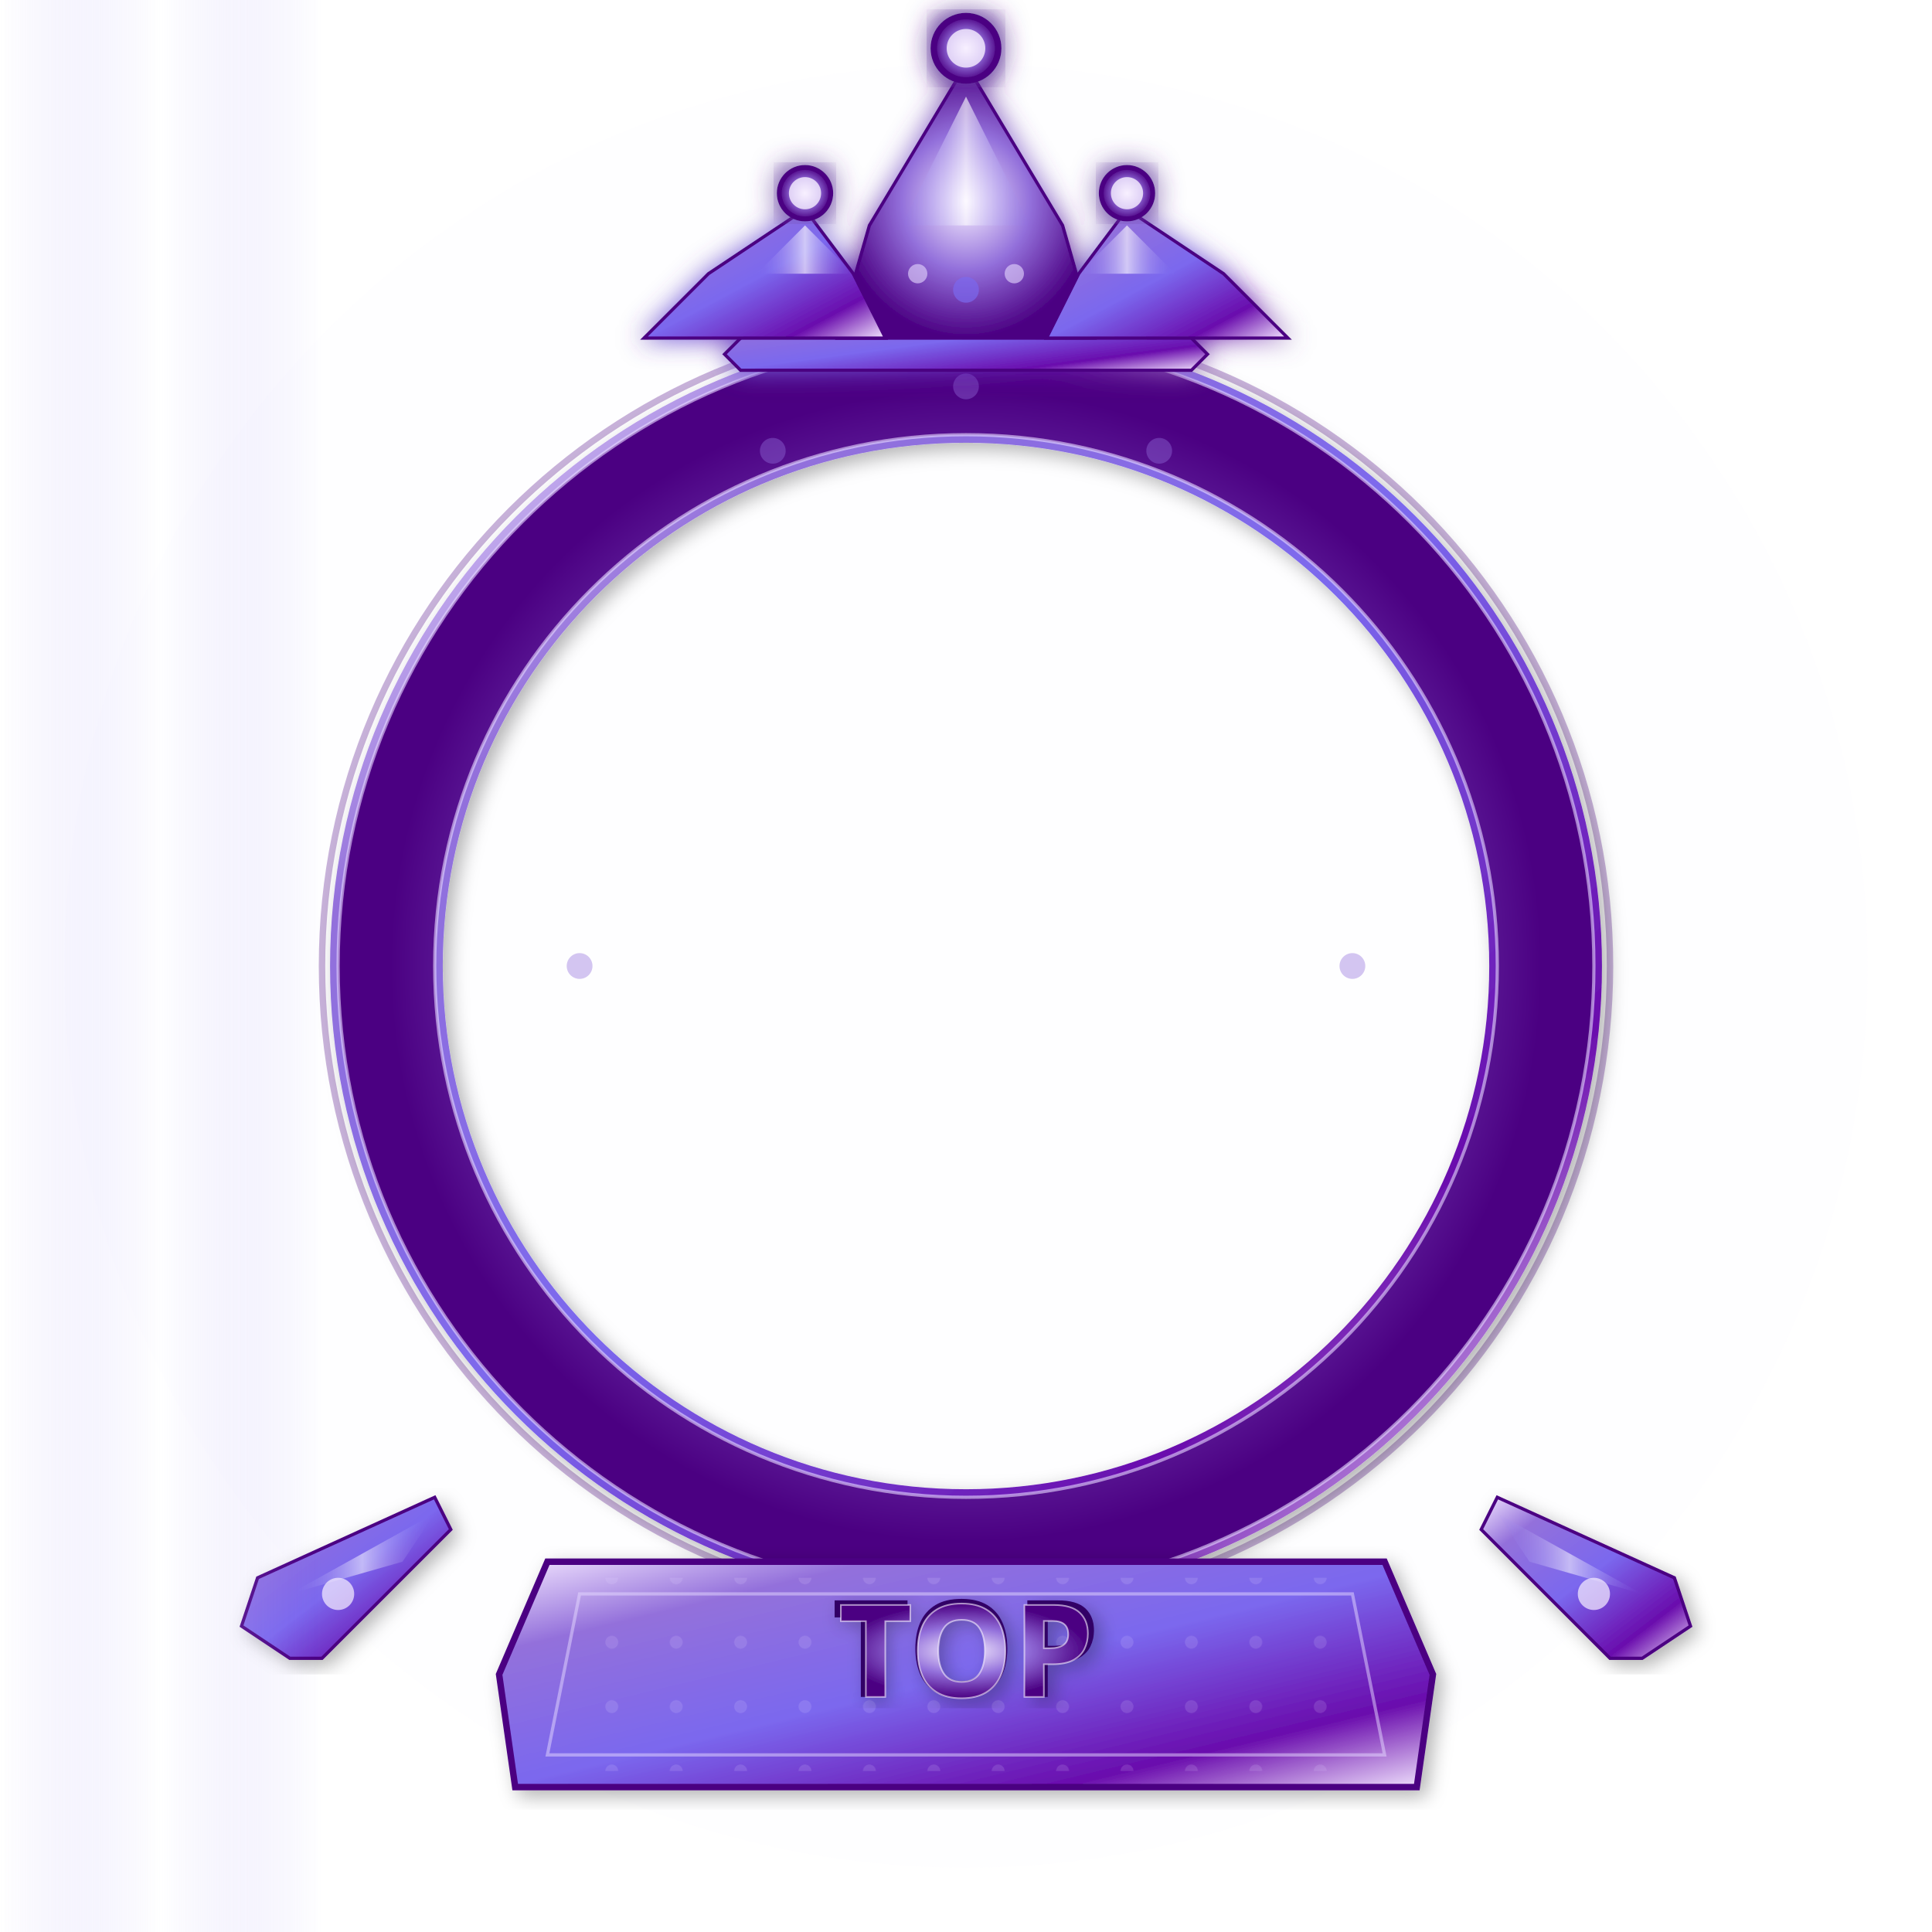
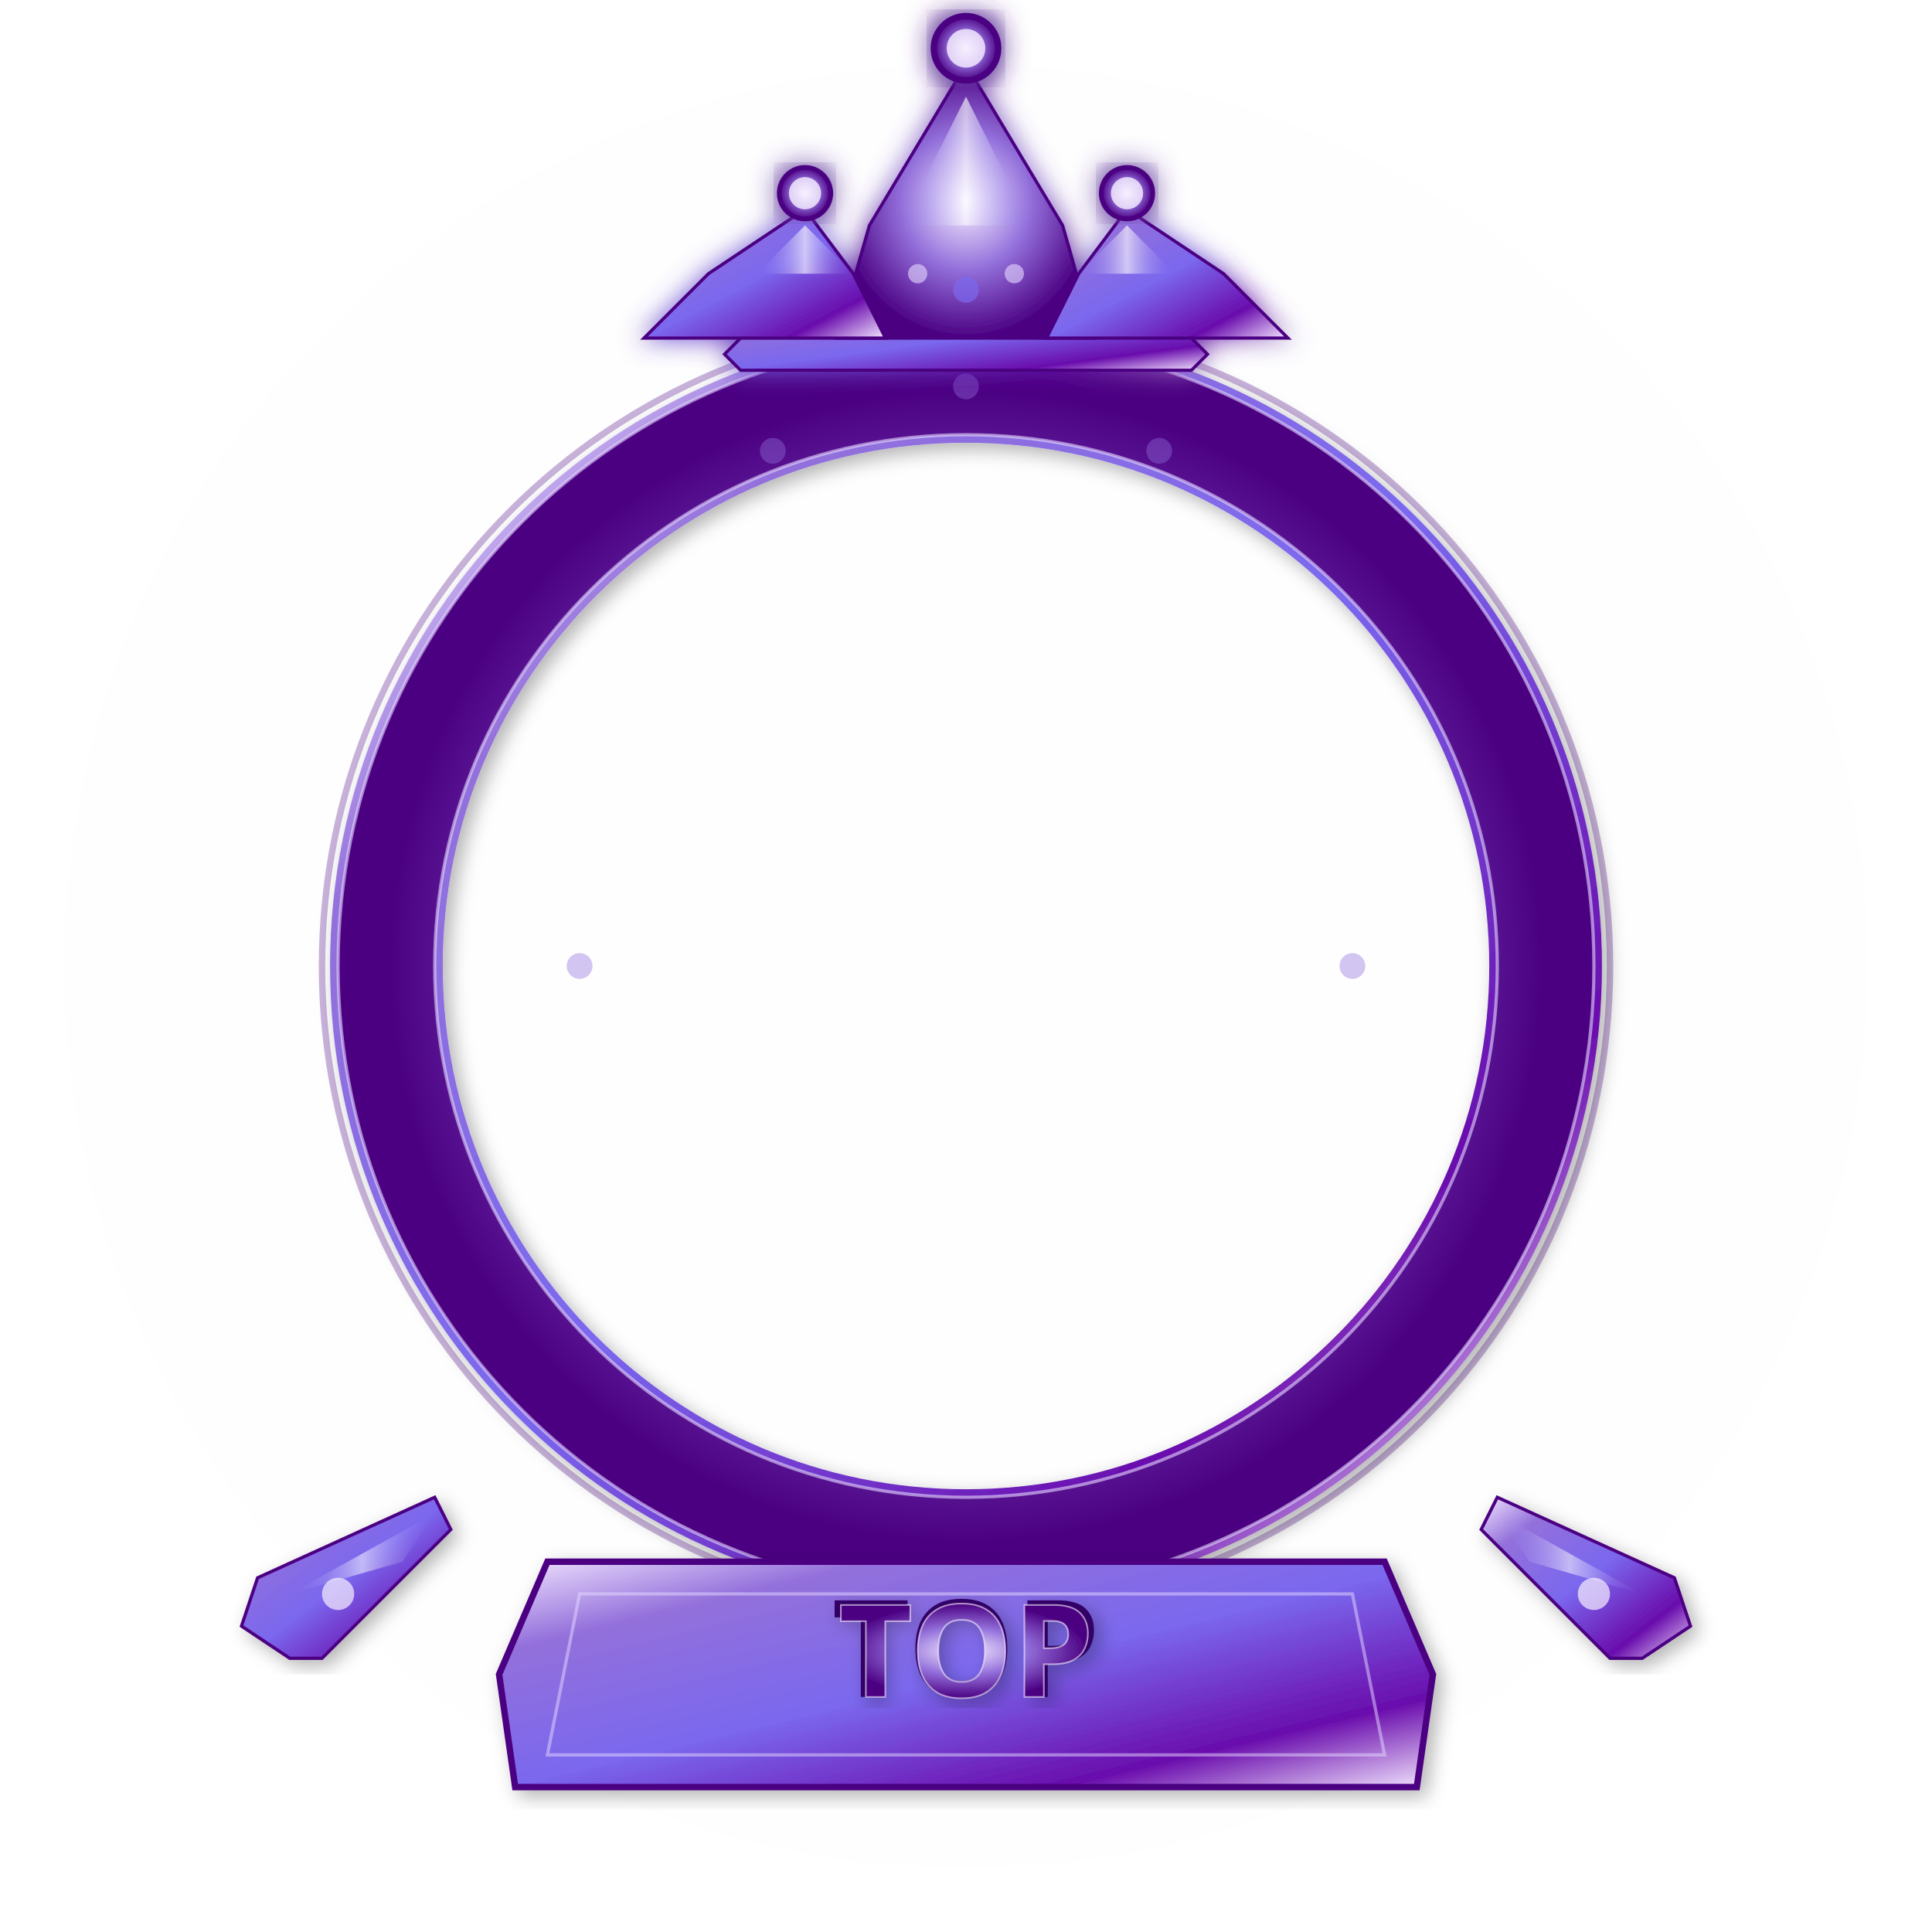
<svg xmlns="http://www.w3.org/2000/svg" width="600" height="600" viewBox="0 0 600 600">
  <defs>
    <linearGradient id="purpleGradient1" x1="0" y1="0" x2="1" y2="1">
      <stop offset="0%" stop-color="#f3e6ff" />
      <stop offset="20%" stop-color="#9370db" />
      <stop offset="50%" stop-color="#7b68ee" />
      <stop offset="80%" stop-color="#6a0dad" />
      <stop offset="100%" stop-color="#f3e6ff" />
    </linearGradient>
    <radialGradient id="purpleRadial" cx="50%" cy="50%" r="50%">
      <stop offset="0%" stop-color="#f8f0ff" />
      <stop offset="50%" stop-color="#9370db" />
      <stop offset="100%" stop-color="#4b0082" />
    </radialGradient>
    <linearGradient id="purpleShine" x1="0" y1="0" x2="1" y2="0">
      <stop offset="0%" stop-color="#7b68ee" stop-opacity="0" />
      <stop offset="50%" stop-color="#ffffff" stop-opacity="0.9" />
      <stop offset="100%" stop-color="#7b68ee" stop-opacity="0" />
    </linearGradient>
    <filter id="glow">
      <feGaussianBlur stdDeviation="4" result="coloredBlur" />
      <feMerge>
        <feMergeNode in="coloredBlur" />
        <feMergeNode in="SourceGraphic" />
      </feMerge>
    </filter>
    <filter id="shadow">
      <feDropShadow dx="2" dy="2" stdDeviation="3" flood-opacity="0.3" />
    </filter>
    <pattern id="ornament" x="0" y="0" width="20" height="20" patternUnits="userSpaceOnUse">
      <circle cx="10" cy="10" r="2" fill="#e6d9ff" opacity="0.5" />
    </pattern>
  </defs>
  <circle cx="300" cy="300" r="280" fill="#f8f0ff" opacity="0.1" />
  <circle cx="300" cy="300" r="200" fill="none" stroke="#4b0082" stroke-width="2" opacity="0.3" />
  <circle cx="300" cy="300" r="180" fill="none" stroke="url(#purpleGradient1)" stroke-width="35" filter="url(#shadow)" />
  <circle cx="300" cy="300" r="180" fill="none" stroke="url(#purpleRadial)" stroke-width="30" />
  <circle cx="300" cy="300" r="195" fill="none" stroke="#e6d9ff" stroke-width="1" opacity="0.6" />
  <circle cx="300" cy="300" r="165" fill="none" stroke="#e6d9ff" stroke-width="1" opacity="0.6" />
  <g opacity="0.4">
    <circle cx="300" cy="120" r="4" fill="#9370db" />
    <circle cx="240" cy="140" r="4" fill="#9370db" />
    <circle cx="360" cy="140" r="4" fill="#9370db" />
    <circle cx="180" cy="300" r="4" fill="#9370db" />
    <circle cx="420" cy="300" r="4" fill="#9370db" />
  </g>
  <g filter="url(#glow)">
    <path d="M240,95 L360,95 L375,110 L370,115 L230,115 L225,110 Z" fill="url(#purpleGradient1)" stroke="#4b0082" stroke-width="1" />
    <rect x="240" y="100" width="120" height="5" fill="url(#ornament)" />
    <path d="M300,20 L270,70 L260,105 L340,105 L330,70 Z" fill="url(#purpleRadial)" stroke="#4b0082" stroke-width="1" />
    <path d="M300,30 L280,70 L320,70 Z" fill="url(#purpleShine)" opacity="0.7" />
    <path d="M250,65 L220,85 L200,105 L275,105 L265,85 Z" fill="url(#purpleGradient1)" stroke="#4b0082" stroke-width="1" />
    <path d="M250,70 L235,85 L265,85 Z" fill="url(#purpleShine)" opacity="0.7" />
    <path d="M350,65 L380,85 L400,105 L325,105 L335,85 Z" fill="url(#purpleGradient1)" stroke="#4b0082" stroke-width="1" />
    <path d="M350,70 L365,85 L335,85 Z" fill="url(#purpleShine)" opacity="0.7" />
    <circle cx="300" cy="15" r="10" fill="url(#purpleRadial)" stroke="#4b0082" stroke-width="2" filter="url(#glow)" />
    <circle cx="300" cy="15" r="6" fill="#f8f0ff" opacity="0.8" />
    <circle cx="250" cy="60" r="8" fill="url(#purpleRadial)" stroke="#4b0082" stroke-width="1.5" filter="url(#glow)" />
    <circle cx="250" cy="60" r="5" fill="#f8f0ff" opacity="0.8" />
    <circle cx="350" cy="60" r="8" fill="url(#purpleRadial)" stroke="#4b0082" stroke-width="1.5" filter="url(#glow)" />
    <circle cx="350" cy="60" r="5" fill="#f8f0ff" opacity="0.8" />
    <circle cx="285" cy="85" r="3" fill="#e6d9ff" opacity="0.6" />
    <circle cx="315" cy="85" r="3" fill="#e6d9ff" opacity="0.6" />
    <circle cx="300" cy="90" r="4" fill="#7b68ee" opacity="0.7" />
  </g>
  <g filter="url(#shadow)">
    <path d="M135,465 L80,490 L75,505 L90,515 L100,515 L110,505 L140,475 Z" fill="url(#purpleGradient1)" stroke="#4b0082" stroke-width="1" />
    <path d="M135,470 L90,495 L125,485 Z" fill="url(#purpleShine)" opacity="0.6" />
    <circle cx="105" cy="495" r="5" fill="#f8f0ff" opacity="0.7" />
    <path d="M465,465 L520,490 L525,505 L510,515 L500,515 L490,505 L460,475 Z" fill="url(#purpleGradient1)" stroke="#4b0082" stroke-width="1" />
    <path d="M465,470 L510,495 L475,485 Z" fill="url(#purpleShine)" opacity="0.6" />
    <circle cx="495" cy="495" r="5" fill="#f8f0ff" opacity="0.7" />
  </g>
  <g filter="url(#shadow)">
    <path d="M170,485 L430,485 L445,520 L440,555 L160,555 L155,520 Z" fill="url(#purpleGradient1)" stroke="#4b0082" stroke-width="2" />
-     <rect x="175" y="490" width="250" height="60" fill="url(#ornament)" opacity="0.3" />
    <path d="M180,495 L420,495 L430,545 L170,545 Z" fill="none" stroke="#e6d9ff" stroke-width="1" opacity="0.5" />
    <text x="300" y="527" text-anchor="middle" fill="#330066" font-size="42" font-family="Arial Black" font-weight="bold" filter="url(#shadow)">TOP</text>
    <text x="300" y="527" text-anchor="middle" fill="url(#purpleRadial)" font-size="40" font-family="Arial Black" font-weight="bold">TOP</text>
    <text x="300" y="527" text-anchor="middle" fill="none" stroke="#f8f0ff" stroke-width="0.5" font-size="40" font-family="Arial Black" font-weight="bold" opacity="0.6">TOP</text>
  </g>
-   <rect x="0" y="0" width="100" height="600" fill="url(#purpleShine)" opacity="0.3">
-     <animateTransform attributeName="transform" type="translate" from="-100 0" to="700 0" dur="3s" repeatCount="indefinite" />
-   </rect>
</svg>
